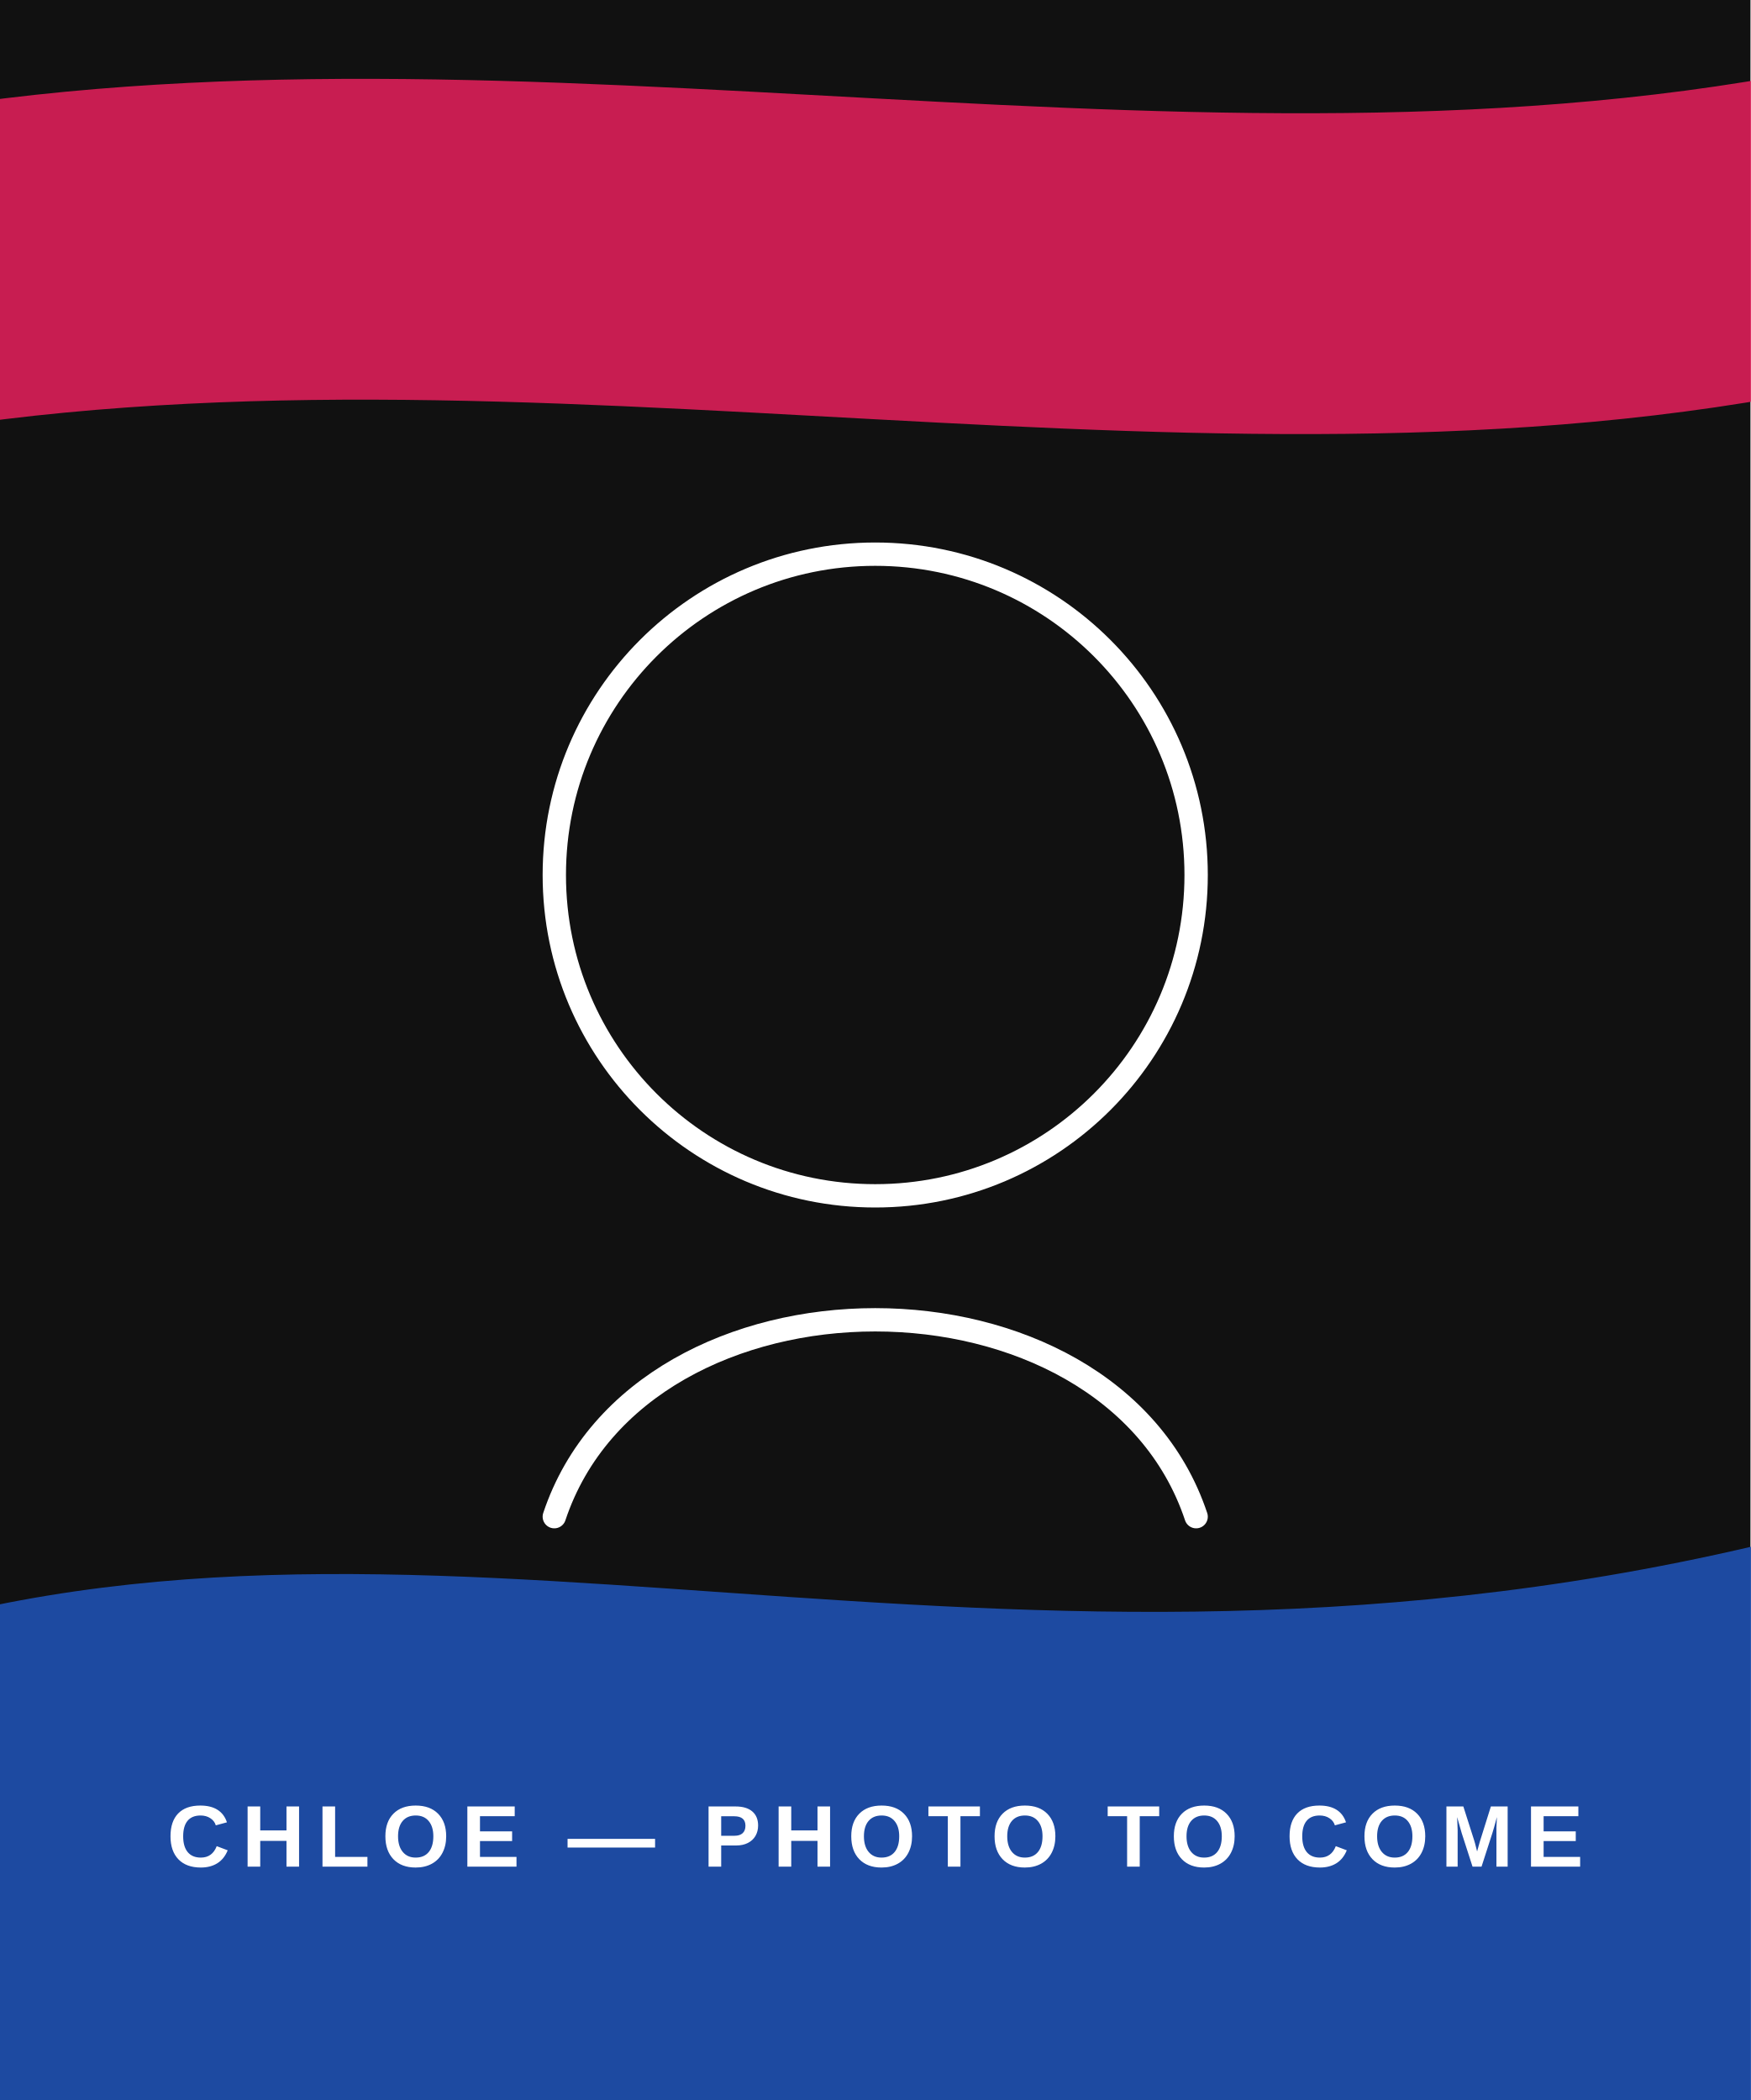
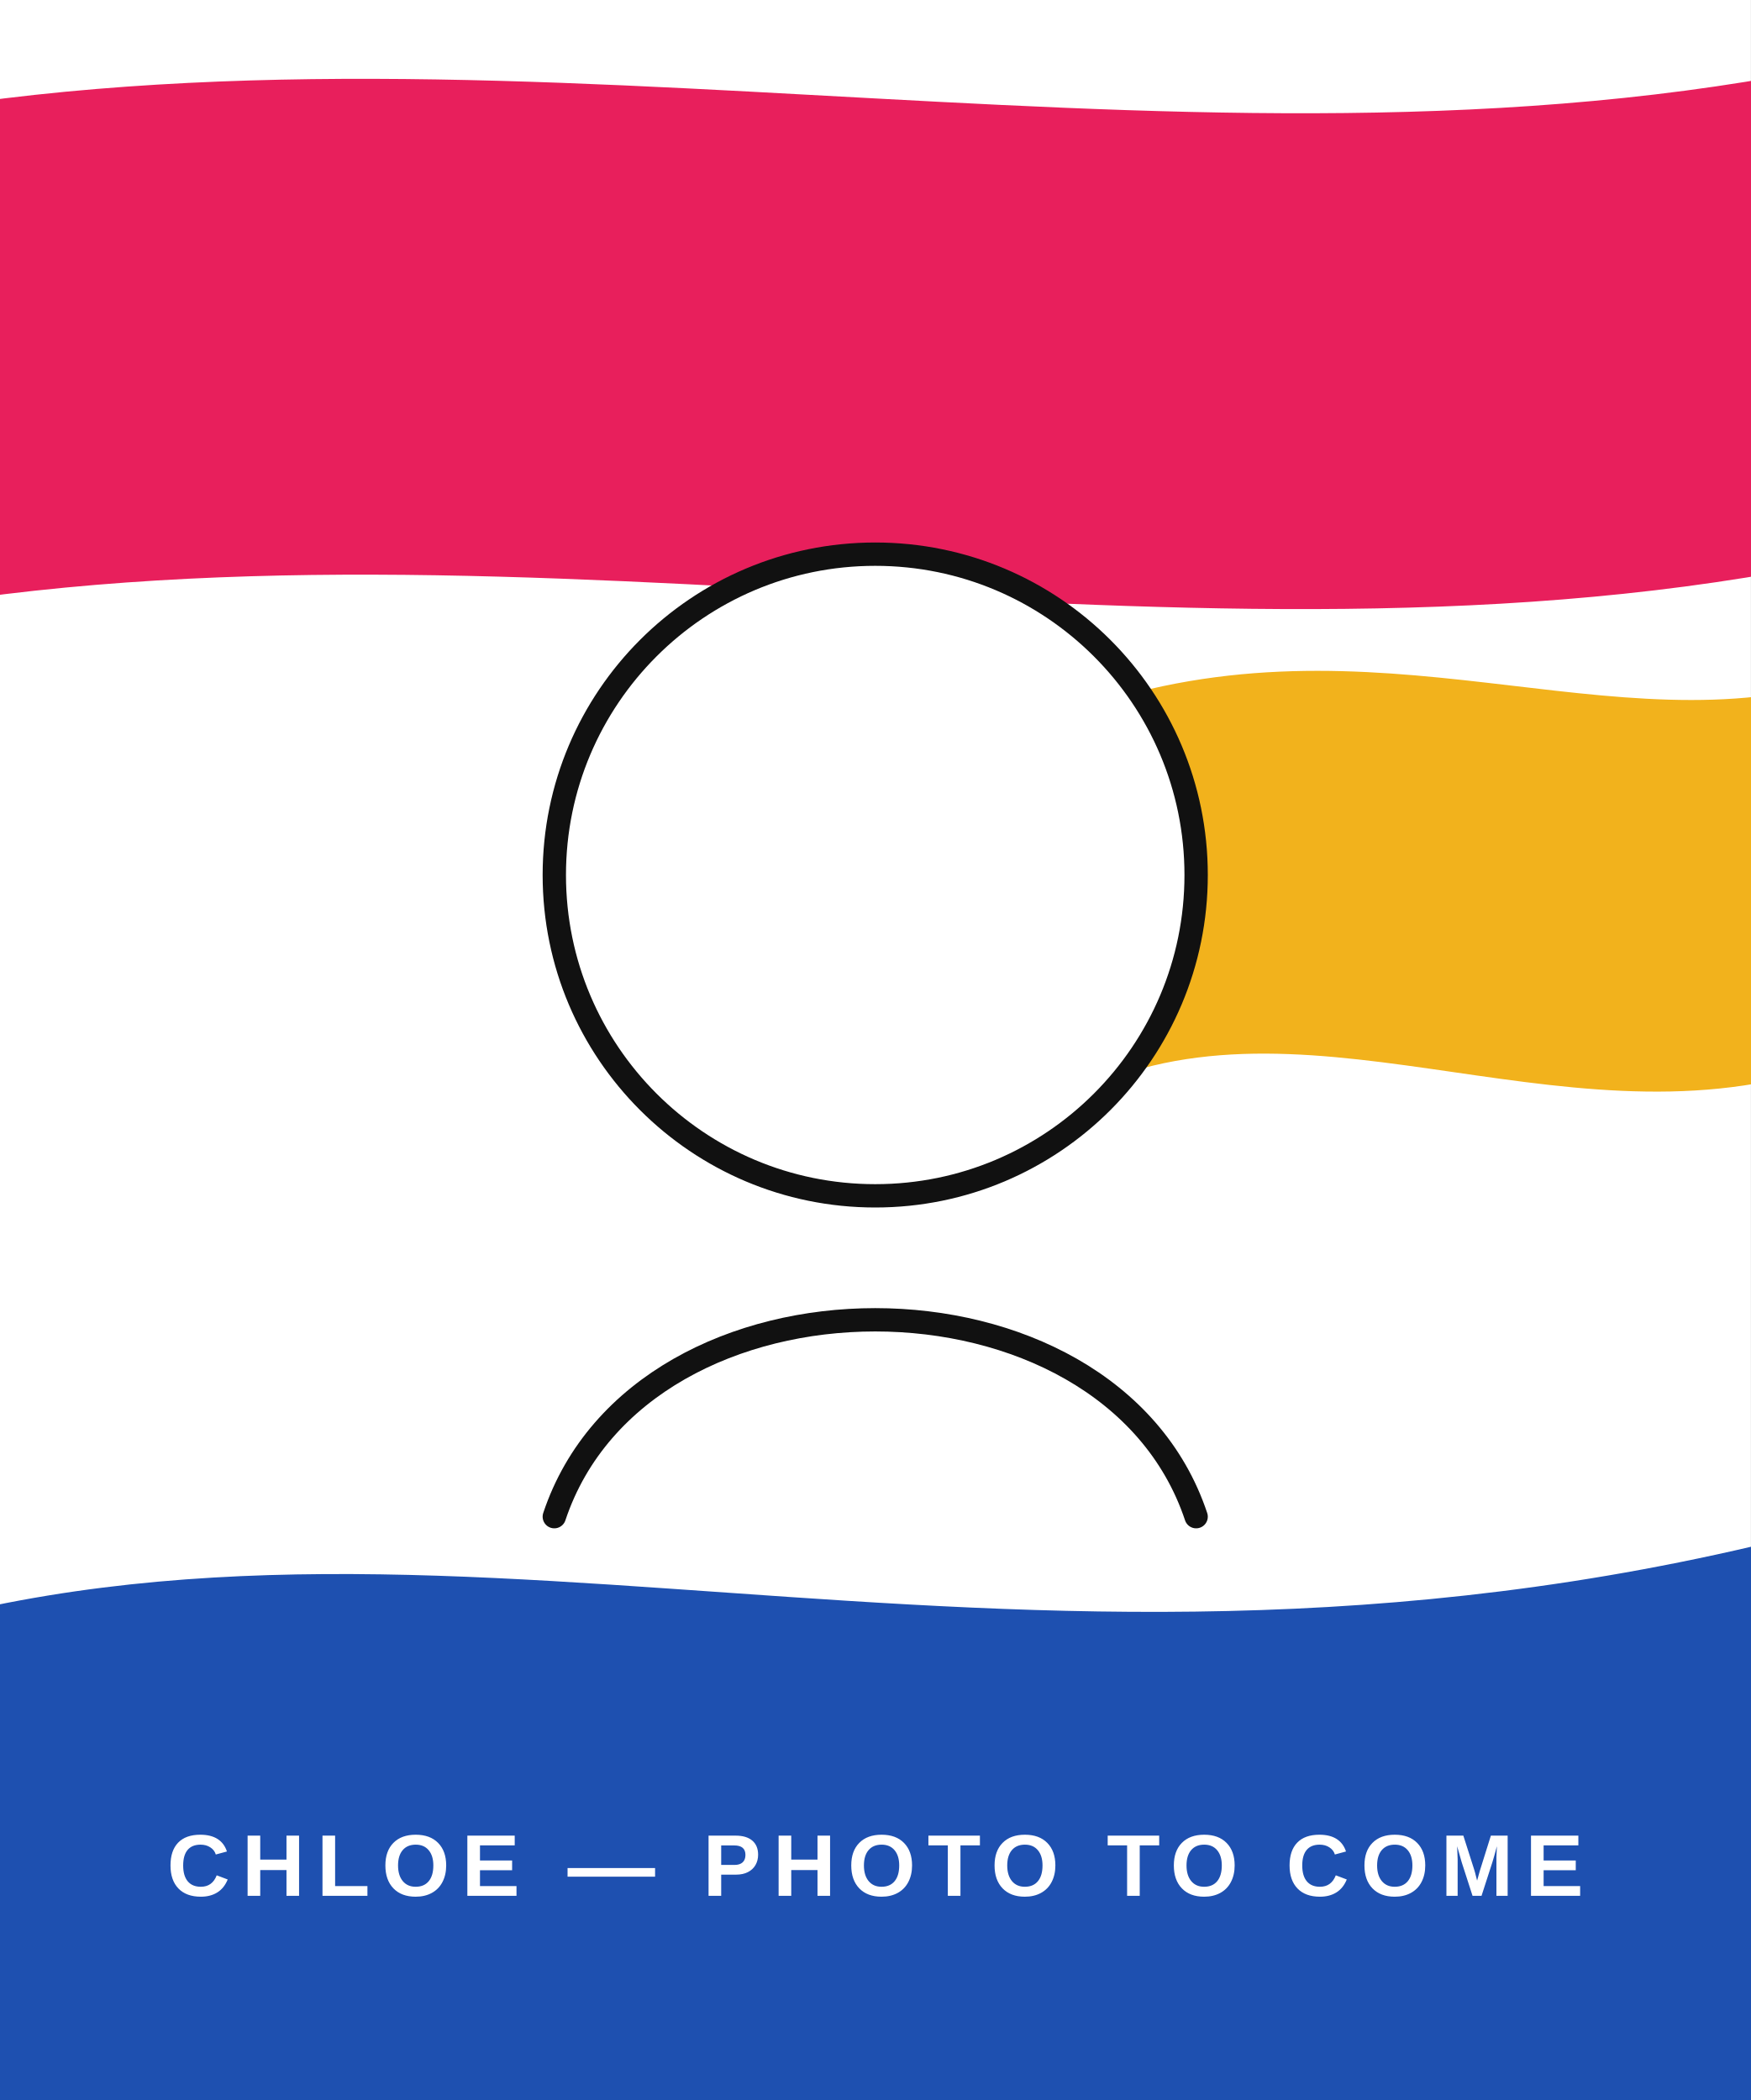
<svg xmlns="http://www.w3.org/2000/svg" viewBox="0 0 600 720" role="img" aria-label="Placeholder for Chloe Everton's photo">
-   <rect width="600" height="720" fill="#111111" />
-   <path d="M -40 560 C 160 500 360 600 640 520 L 640 720 L -40 720 Z" fill="#1E50B0" opacity="0.9" />
-   <path d="M -40 40 C 180 0 420 70 640 20 L 640 130 C 420 180 180 110 -40 150 Z" fill="#E81F5C" opacity="0.85" />
-   <circle cx="300" cy="300" r="110" fill="none" stroke="#FFFFFF" stroke-width="8" />
-   <path d="M 190 520 C 220 430 380 430 410 520" fill="none" stroke="#FFFFFF" stroke-width="8" stroke-linecap="round" />
-   <text x="300" y="640" text-anchor="middle" font-family="Arial, sans-serif" font-weight="800" font-size="30" letter-spacing="4" fill="#FFFFFF">CHLOE — PHOTO TO COME</text>
+   <rect width="600" height="720" fill="#FFFFFF" />
+   <path d="M -40 40 C 180 0 420 70 640 20 L 640 190 C 420 240 180 170 -40 210 Z" fill="#E81F5C" />
+   <path d="M -40 560 C 160 500 360 600 640 520 L 640 720 L -40 720 Z" fill="#1E50B0" />
+   <path d="M 380 240 C 480 210 560 260 640 230 L 640 360 C 550 400 460 340 380 370 Z" fill="#F2B21C" />
+   <circle cx="300" cy="300" r="110" fill="#FFFFFF" stroke="#111111" stroke-width="8" />
+   <path d="M 190 520 C 220 430 380 430 410 520" fill="none" stroke="#111111" stroke-width="8" stroke-linecap="round" />
+   <text x="300" y="650" text-anchor="middle" font-family="Arial, sans-serif" font-weight="800" font-size="30" letter-spacing="4" fill="#FFFFFF">CHLOE — PHOTO TO COME</text>
</svg>
